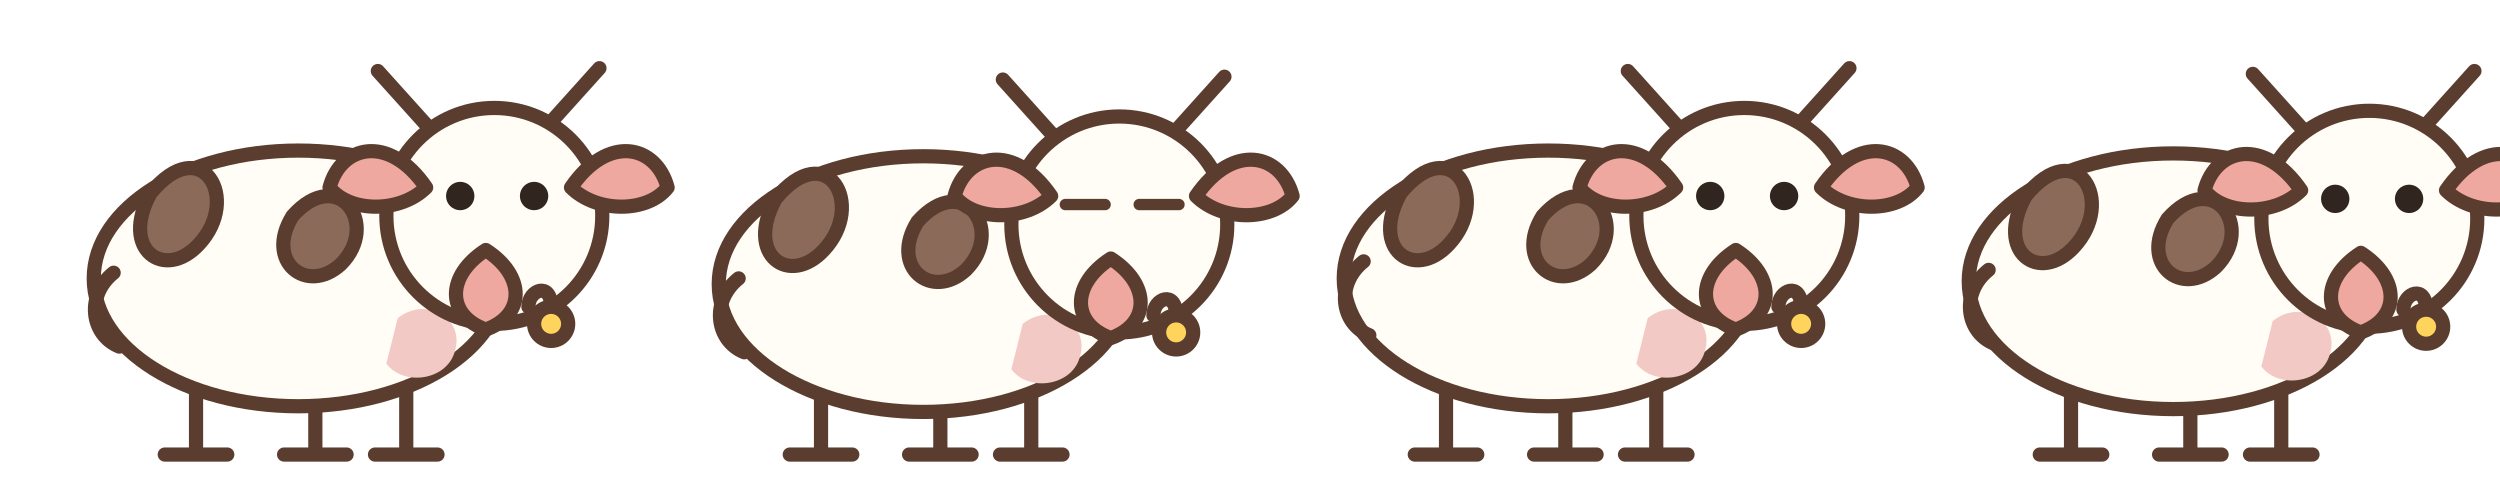
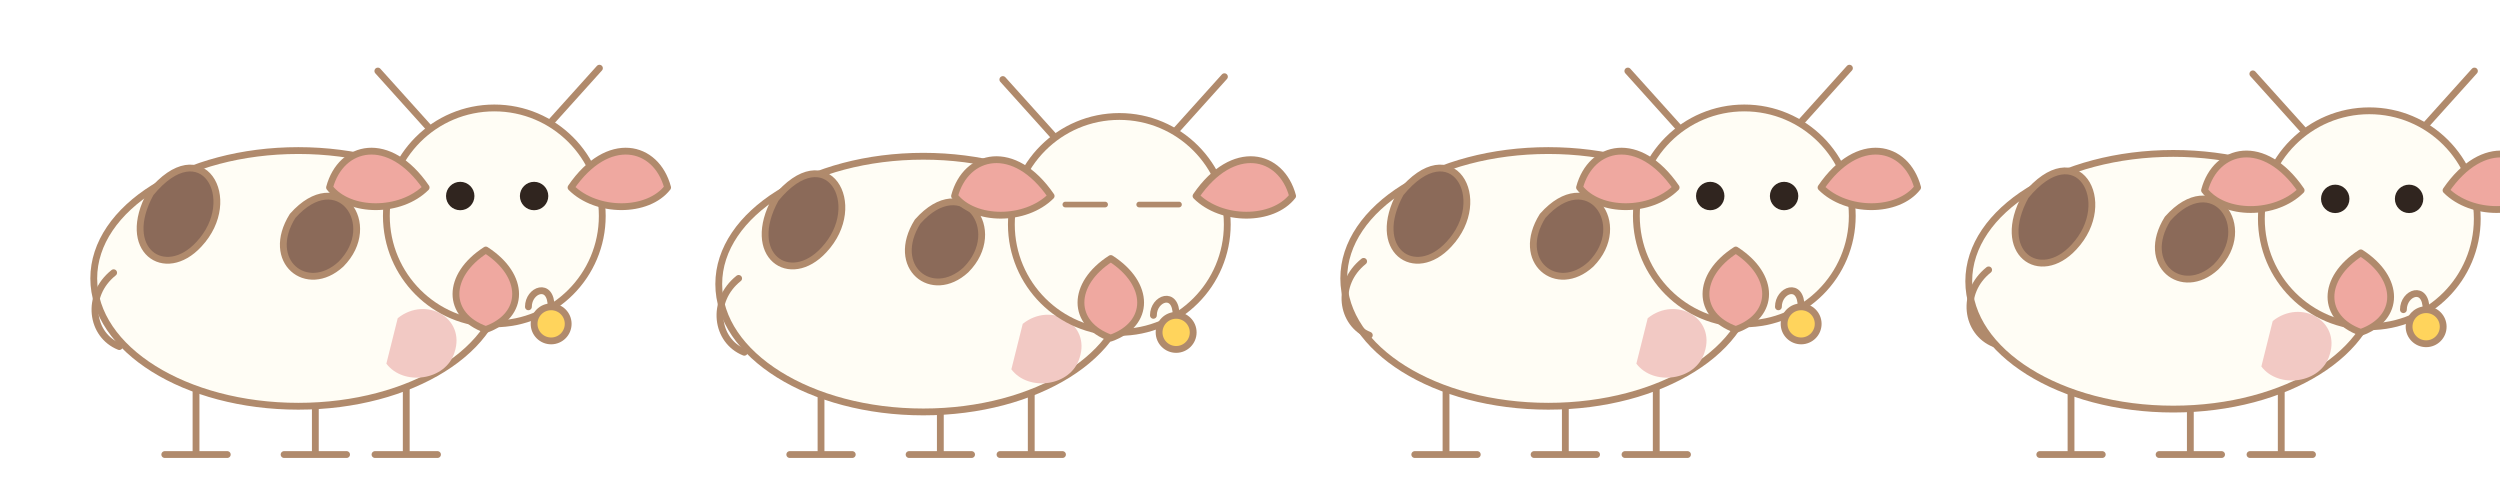
<svg xmlns="http://www.w3.org/2000/svg" width="880" height="170" viewBox="0 0 880 170" shape-rendering="geometricPrecision">
  <g transform="translate(0 0)">
-     <g stroke="#5A3D2E" stroke-width="5" stroke-linecap="round" stroke-linejoin="round">
+     <g stroke="#b08a6c" stroke-width="2.4" stroke-linecap="round" stroke-linejoin="round">
      <g transform="translate(0 0)">
        <path d="M69 137v23M58 160h22" fill="none" />
      </g>
      <g transform="translate(0 0)">
        <path d="M111 137v23M100 160h22" fill="none" />
      </g>
      <g transform="translate(0 0)">
        <path d="M143 130v30M132 160h22" fill="none" />
      </g>
      <g transform="translate(0 0)">
        <ellipse cx="105" cy="98" rx="72" ry="45" fill="#FFFDF5" />
        <path d="M53 68c18-22 32 2 17 18-12 13-28 2-17-18z" fill="#8B6A59" />
        <path d="M103 76c16-18 31 3 17 17-12 11-27-1-17-17z" fill="#8B6A59" />
        <path d="M140 112c10-8 24 0 20 12-3 10-18 12-24 4" fill="#F2C9C4" stroke="none" />
        <g transform="translate(0 0)">
          <path d="M40 96c-10 8-8 22 2 26" fill="none" />
        </g>
        <g transform="translate(0 0)">
          <path d="M151 45l-18-20M193 44l18-20" fill="none" />
          <circle cx="174" cy="76" r="38" fill="#FFFDF5" />
          <path d="M150 66c-13-19-30-15-34 0 7 9 25 9 34 0zM201 66c13-19 30-15 34 0-7 9-25 9-34 0z" fill="#EFA8A0" />
          <path d="M171 88c-14 9-14 23 0 28 14-5 14-19 0-28z" fill="#EFA8A0" />
          <circle cx="162" cy="69" r="5" fill="#30251F" stroke="none" />
          <circle cx="188" cy="69" r="5" fill="#30251F" stroke="none" />
          <g transform="translate(0 0)">
            <path d="M186 108c0-6 8-9 8 0" fill="none" />
            <circle cx="194" cy="114" r="6" fill="#FFD45C" />
          </g>
        </g>
      </g>
    </g>
  </g>
  <g transform="translate(220 0)">
-     <g stroke="#5A3D2E" stroke-width="5" stroke-linecap="round" stroke-linejoin="round">
+     <g stroke="#b08a6c" stroke-width="2.4" stroke-linecap="round" stroke-linejoin="round">
      <g transform="translate(0 0)">
        <path d="M69 137v23M58 160h22" fill="none" />
      </g>
      <g transform="translate(0 0)">
        <path d="M111 137v23M100 160h22" fill="none" />
      </g>
      <g transform="translate(0 0)">
        <path d="M143 130v30M132 160h22" fill="none" />
      </g>
      <g transform="translate(0 2)">
        <ellipse cx="105" cy="98" rx="72" ry="45" fill="#FFFDF5" />
        <path d="M53 68c18-22 32 2 17 18-12 13-28 2-17-18z" fill="#8B6A59" />
        <path d="M103 76c16-18 31 3 17 17-12 11-27-1-17-17z" fill="#8B6A59" />
        <path d="M140 112c10-8 24 0 20 12-3 10-18 12-24 4" fill="#F2C9C4" stroke="none" />
        <g transform="translate(0 0)">
          <path d="M40 96c-10 8-8 22 2 26" fill="none" />
        </g>
        <g transform="translate(0 1)">
          <path d="M151 45l-18-20M193 44l18-20" fill="none" />
          <circle cx="174" cy="76" r="38" fill="#FFFDF5" />
          <path d="M150 66c-13-19-30-15-34 0 7 9 25 9 34 0zM201 66c13-19 30-15 34 0-7 9-25 9-34 0z" fill="#EFA8A0" />
          <path d="M171 88c-14 9-14 23 0 28 14-5 14-19 0-28z" fill="#EFA8A0" />
-           <path d="M155 69h14M181 69h14" fill="none" stroke-width="4" />
+           <path d="M155 69h14M181 69h14" fill="none" stroke-width="2" />
          <g transform="translate(0 0)">
            <path d="M186 108c0-6 8-9 8 0" fill="none" />
            <circle cx="194" cy="114" r="6" fill="#FFD45C" />
          </g>
        </g>
      </g>
    </g>
  </g>
  <g transform="translate(440 0)">
-     <g stroke="#5A3D2E" stroke-width="5" stroke-linecap="round" stroke-linejoin="round">
+     <g stroke="#b08a6c" stroke-width="2.4" stroke-linecap="round" stroke-linejoin="round">
      <g transform="translate(0 0)">
        <path d="M69 137v23M58 160h22" fill="none" />
      </g>
      <g transform="translate(0 0)">
        <path d="M111 137v23M100 160h22" fill="none" />
      </g>
      <g transform="translate(0 0)">
        <path d="M143 130v30M132 160h22" fill="none" />
      </g>
      <g transform="translate(0 0)">
        <ellipse cx="105" cy="98" rx="72" ry="45" fill="#FFFDF5" />
        <path d="M53 68c18-22 32 2 17 18-12 13-28 2-17-18z" fill="#8B6A59" />
        <path d="M103 76c16-18 31 3 17 17-12 11-27-1-17-17z" fill="#8B6A59" />
        <path d="M140 112c10-8 24 0 20 12-3 10-18 12-24 4" fill="#F2C9C4" stroke="none" />
        <g transform="translate(0 -4)">
          <path d="M40 96c-10 8-8 22 2 26" fill="none" />
        </g>
        <g transform="translate(0 0)">
          <path d="M151 45l-18-20M193 44l18-20" fill="none" />
          <circle cx="174" cy="76" r="38" fill="#FFFDF5" />
          <path d="M150 66c-13-19-30-15-34 0 7 9 25 9 34 0zM201 66c13-19 30-15 34 0-7 9-25 9-34 0z" fill="#EFA8A0" />
          <path d="M171 88c-14 9-14 23 0 28 14-5 14-19 0-28z" fill="#EFA8A0" />
          <circle cx="162" cy="69" r="5" fill="#30251F" stroke="none" />
          <circle cx="188" cy="69" r="5" fill="#30251F" stroke="none" />
          <g transform="translate(0 0)">
            <path d="M186 108c0-6 8-9 8 0" fill="none" />
            <circle cx="194" cy="114" r="6" fill="#FFD45C" />
          </g>
        </g>
      </g>
    </g>
  </g>
  <g transform="translate(660 0)">
-     <g stroke="#5A3D2E" stroke-width="5" stroke-linecap="round" stroke-linejoin="round">
+     <g stroke="#b08a6c" stroke-width="2.4" stroke-linecap="round" stroke-linejoin="round">
      <g transform="translate(0 0)">
        <path d="M69 137v23M58 160h22" fill="none" />
      </g>
      <g transform="translate(0 0)">
        <path d="M111 137v23M100 160h22" fill="none" />
      </g>
      <g transform="translate(0 0)">
        <path d="M143 130v30M132 160h22" fill="none" />
      </g>
      <g transform="translate(0 1)">
        <ellipse cx="105" cy="98" rx="72" ry="45" fill="#FFFDF5" />
        <path d="M53 68c18-22 32 2 17 18-12 13-28 2-17-18z" fill="#8B6A59" />
        <path d="M103 76c16-18 31 3 17 17-12 11-27-1-17-17z" fill="#8B6A59" />
        <path d="M140 112c10-8 24 0 20 12-3 10-18 12-24 4" fill="#F2C9C4" stroke="none" />
        <g transform="translate(0 -2)">
          <path d="M40 96c-10 8-8 22 2 26" fill="none" />
        </g>
        <g transform="translate(0 0)">
          <path d="M151 45l-18-20M193 44l18-20" fill="none" />
          <circle cx="174" cy="76" r="38" fill="#FFFDF5" />
          <path d="M150 66c-13-19-30-15-34 0 7 9 25 9 34 0zM201 66c13-19 30-15 34 0-7 9-25 9-34 0z" fill="#EFA8A0" />
          <path d="M171 88c-14 9-14 23 0 28 14-5 14-19 0-28z" fill="#EFA8A0" />
          <circle cx="162" cy="69" r="5" fill="#30251F" stroke="none" />
          <circle cx="188" cy="69" r="5" fill="#30251F" stroke="none" />
          <g transform="translate(0 0)">
            <path d="M186 108c0-6 8-9 8 0" fill="none" />
            <circle cx="194" cy="114" r="6" fill="#FFD45C" />
          </g>
        </g>
      </g>
    </g>
  </g>
</svg>
